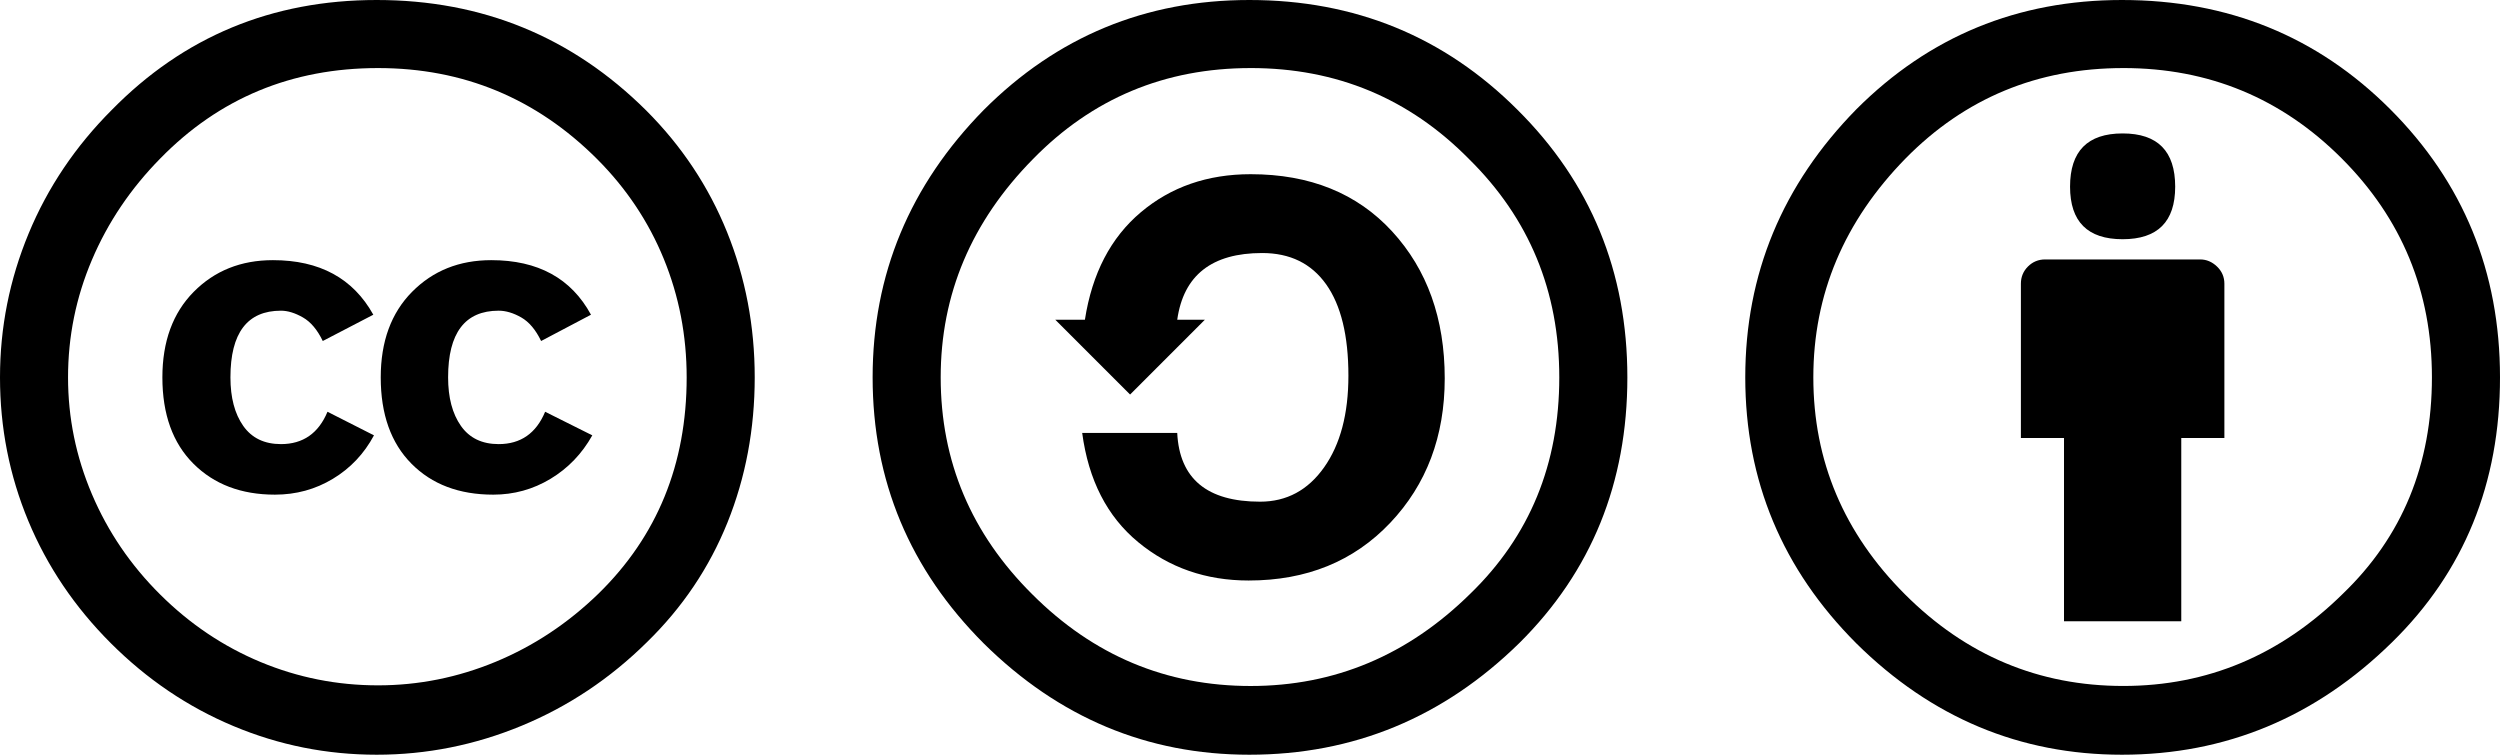
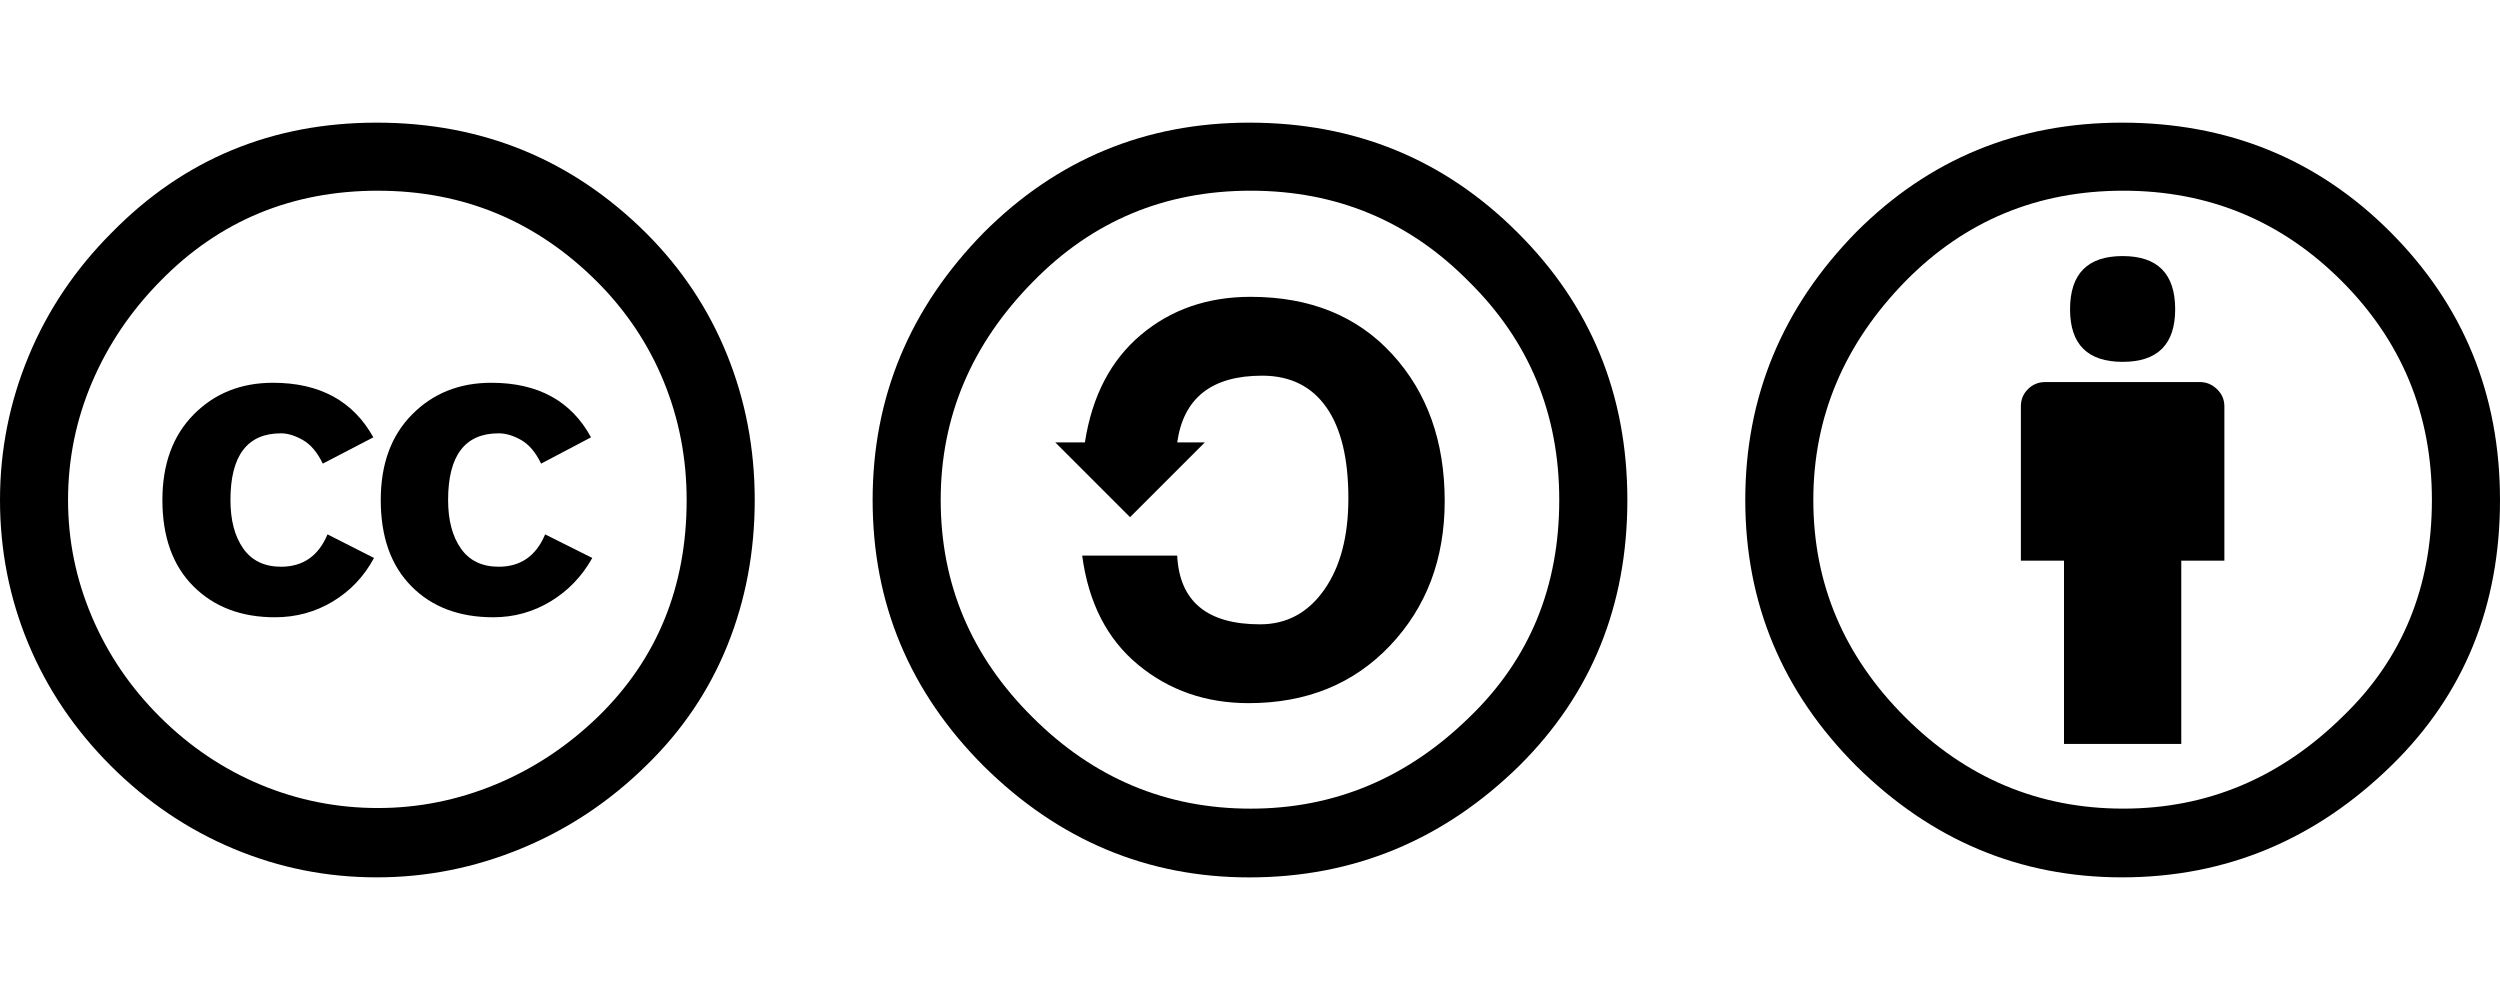
- <svg xmlns="http://www.w3.org/2000/svg" width="211.998" height="64" viewBox="0 0 211.998 64" version="1.1" id="svg8">
+ <svg xmlns="http://www.w3.org/2000/svg" width="100" height="40" viewBox="0 0 100 40" version="1.1" id="svg8">
  <defs id="defs2" />
-   <path d="m 175.539,15.829 c 0,-3.008 1.485,-4.514 4.458,-4.514 2.973,0 4.457,1.504 4.457,4.514 0,2.971 -1.486,4.457 -4.457,4.457 -2.971,0 -4.458,-1.486 -4.458,-4.457 z" id="path839" />
-   <path d="m 188.626,24.057 v 13.085 h -3.656 v 15.542 h -9.944 v -15.541 h -3.656 v -13.086 c 0,-0.572 0.2,-1.057 0.599,-1.457 0.401,-0.399 0.887,-0.6 1.457,-0.6 h 13.144 c 0.533,0 1.01,0.2 1.428,0.6 0.417,0.4 0.628,0.886 0.628,1.457 z" id="path837" />
-   <path id="path4-3" d="m 179.941,-1.9073486e-6 c -8.839,0 -16.342,3.085 -22.514,9.258 -6.285,6.4 -9.43,13.981 -9.43,22.742 0,8.762 3.145,16.284 9.43,22.57 6.361,6.286 13.865,9.43 22.514,9.43 8.799,0 16.436,-3.182 22.912,-9.545 6.096,-5.98 9.145,-13.464 9.145,-22.455 0,-8.952 -3.106,-16.532 -9.314,-22.742 -6.172,-6.172 -13.754,-9.258 -22.742,-9.258 z M 180.055,5.771 c 7.238,0 13.41,2.552 18.514,7.656 5.103,5.106 7.656,11.294 7.656,18.57 0,7.391 -2.514,13.506 -7.543,18.344 -5.295,5.221 -11.506,7.828 -18.629,7.828 -7.162,0 -13.333,-2.589 -18.514,-7.771 -5.18,-5.178 -7.77,-11.31 -7.77,-18.396 0,-7.047 2.608,-13.238 7.828,-18.572 5.029,-5.104 11.181,-7.658 18.457,-7.658 z" />
-   <path d="m 91.999,27.114 c 0.609,-3.924 2.189,-6.962 4.742,-9.114 2.552,-2.152 5.656,-3.228 9.314,-3.228 5.027,0 9.029,1.62 12,4.856 2.971,3.238 4.457,7.391 4.457,12.457 0,4.915 -1.543,9 -4.627,12.256 -3.088,3.256 -7.086,4.886 -12.002,4.886 -3.619,0 -6.743,-1.085 -9.371,-3.257 -2.629,-2.172 -4.209,-5.257 -4.743,-9.257 h 8.059 c 0.19,3.886 2.533,5.829 7.029,5.829 2.246,0 4.057,-0.972 5.428,-2.914 1.373,-1.942 2.059,-4.534 2.059,-7.771 0,-3.391 -0.629,-5.971 -1.885,-7.743 -1.258,-1.771 -3.066,-2.657 -5.43,-2.657 -4.268,0 -6.667,1.885 -7.2,5.656 h 2.343 l -6.342,6.343 -6.343,-6.343 z" id="path837-7" />
-   <path id="path4-5" d="m 105.942,-1.8610229e-6 c -8.8,0 -16.305,3.105 -22.514,9.316 -6.285,6.4 -9.43,13.963 -9.43,22.686 0,8.763 3.145,16.283 9.43,22.568 6.361,6.286 13.865,9.43 22.514,9.43 8.836,0 16.475,-3.162 22.912,-9.486 6.096,-6.057 9.145,-13.56 9.145,-22.514 0,-8.952 -3.106,-16.514 -9.314,-22.686 -6.211,-6.21 -13.791,-9.314 -22.742,-9.314 z M 106.056,5.771 c 7.275,0 13.447,2.57 18.514,7.715 5.103,5.028 7.656,11.201 7.656,18.514 0,7.353 -2.514,13.468 -7.543,18.344 -5.295,5.219 -11.506,7.828 -18.629,7.828 -7.162,0 -13.333,-2.589 -18.514,-7.771 -5.18,-5.143 -7.77,-11.275 -7.77,-18.4 0,-7.046 2.608,-13.218 7.828,-18.514 5.029,-5.143 11.181,-7.715 18.457,-7.715 z" />
-   <path id="path4" d="M 31.942,5.9265138e-7 C 23.066,5.9265138e-7 15.58,3.107 9.485,9.315 6.4,12.401 4.047,15.896 2.428,19.801 0.809,23.707 0,27.772 0,32.001 c 0,4.267 0.8,8.324 2.4,12.172 1.6,3.848 3.933,7.305 7,10.371 3.067,3.066 6.535,5.41 10.401,7.028 3.867,1.621 7.915,2.428 12.143,2.428 4.228,0 8.324,-0.817 12.286,-2.455 3.963,-1.638 7.506,-4.003 10.629,-7.088 3.008,-2.933 5.285,-6.315 6.828,-10.143 1.541,-3.827 2.313,-7.932 2.313,-12.313 0,-4.343 -0.783,-8.448 -2.344,-12.315 C 60.094,15.82 57.809,12.38 54.801,9.371 48.515,3.124 40.894,5.9265136e-7 31.942,5.9265138e-7 Z M 32.058,5.772 c 7.238,0 13.429,2.572 18.575,7.715 2.474,2.478 4.359,5.297 5.653,8.459 1.295,3.162 1.943,6.514 1.943,10.057 0,7.354 -2.494,13.468 -7.485,18.344 -2.592,2.514 -5.494,4.437 -8.713,5.772 -3.223,1.334 -6.545,1.998 -9.973,1.998 -3.467,0 -6.783,-0.657 -9.944,-1.971 -3.164,-1.316 -6,-3.219 -8.514,-5.715 -2.515,-2.495 -4.448,-5.333 -5.801,-8.516 -1.354,-3.179 -2.029,-6.483 -2.029,-9.912 0,-3.467 0.675,-6.792 2.029,-9.973 1.352,-3.181 3.286,-6.047 5.801,-8.6 4.991,-5.104 11.143,-7.658 18.458,-7.658 z" />
-   <path d="m 50.115,26.688 -4.229,2.229 c -0.457,-0.951 -1.02,-1.619 -1.686,-2 -0.668,-0.38 -1.307,-0.571 -1.914,-0.571 -2.857,0 -4.287,1.885 -4.287,5.657 0,1.714 0.363,3.084 1.086,4.113 0.723,1.029 1.789,1.544 3.201,1.544 1.865,0 3.18,-0.915 3.941,-2.743 l 4,2 c -0.875,1.563 -2.057,2.791 -3.541,3.686 -1.486,0.896 -3.105,1.343 -4.857,1.343 -2.896,0 -5.209,-0.875 -6.941,-2.629 -1.736,-1.752 -2.602,-4.19 -2.602,-7.313 0,-3.048 0.885,-5.466 2.658,-7.257 1.77,-1.79 4.008,-2.686 6.713,-2.686 3.962,-0.002 6.783,1.541 8.458,4.627 z" id="path846" />
-   <path d="m 31.657,26.688 -4.287,2.229 c -0.458,-0.951 -1.019,-1.619 -1.685,-2 -0.667,-0.38 -1.286,-0.571 -1.858,-0.571 -2.856,0 -4.286,1.885 -4.286,5.657 0,1.714 0.362,3.084 1.085,4.113 0.724,1.029 1.791,1.544 3.201,1.544 1.867,0 3.181,-0.915 3.944,-2.743 l 3.942,2 c -0.838,1.563 -2,2.791 -3.486,3.686 -1.484,0.896 -3.123,1.343 -4.914,1.343 -2.857,0 -5.163,-0.875 -6.915,-2.629 -1.752,-1.752 -2.628,-4.19 -2.628,-7.313 0,-3.048 0.886,-5.466 2.657,-7.257 1.771,-1.79 4.009,-2.686 6.715,-2.686 3.963,-0.002 6.8,1.541 8.515,4.627 z" id="path844" />
+   <path d="m 82.802,12.372 c 0,-1.419 0.7,-2.129 2.103,-2.129 1.402,0 2.102,0.709 2.102,2.129 0,1.401 -0.701,2.102 -2.102,2.102 -1.401,0 -2.103,-0.701 -2.103,-2.102 z" id="path839" style="stroke-width:0.472" />
+   <path d="m 88.975,16.254 v 6.172 H 87.251 v 7.331 h -4.691 v -7.331 h -1.725 v -6.173 c 0,-0.27 0.094,-0.499 0.283,-0.687 0.189,-0.188 0.418,-0.283 0.687,-0.283 h 6.2 c 0.251,0 0.476,0.094 0.674,0.283 0.197,0.189 0.296,0.418 0.296,0.687 z" id="path837" style="stroke-width:0.472" />
+   <path id="path4-3" d="m 84.879,4.906 c -4.169,0 -7.708,1.455 -10.62,4.367 C 71.294,12.291 69.811,15.867 69.811,20 c 0,4.133 1.483,7.681 4.448,10.646 3,2.965 6.54,4.448 10.62,4.448 4.151,0 7.753,-1.501 10.808,-4.502 C 98.562,27.771 100,24.241 100,20 100,15.777 98.535,12.202 95.606,9.272 92.695,6.361 89.118,4.906 84.879,4.906 Z m 0.053,2.722 c 3.414,0 6.325,1.204 8.733,3.611 2.407,2.409 3.611,5.328 3.611,8.76 0,3.486 -1.186,6.371 -3.558,8.653 -2.498,2.463 -5.427,3.693 -8.787,3.693 -3.378,0 -6.289,-1.221 -8.733,-3.666 -2.443,-2.442 -3.665,-5.335 -3.665,-8.678 0,-3.324 1.23,-6.245 3.693,-8.761 2.372,-2.408 5.274,-3.612 8.706,-3.612 z" style="stroke-width:0.472" />
+   <path d="m 43.396,17.695 c 0.287,-1.851 1.033,-3.284 2.237,-4.299 1.204,-1.015 2.668,-1.523 4.393,-1.523 2.371,0 4.259,0.764 5.66,2.291 1.401,1.527 2.102,3.486 2.102,5.876 0,2.318 -0.728,4.245 -2.183,5.781 -1.457,1.536 -3.342,2.305 -5.661,2.305 -1.707,0 -3.181,-0.512 -4.42,-1.536 -1.24,-1.025 -1.985,-2.48 -2.237,-4.367 h 3.801 c 0.09,1.833 1.195,2.75 3.316,2.75 1.059,0 1.914,-0.458 2.56,-1.375 0.648,-0.916 0.971,-2.139 0.971,-3.666 0,-1.6 -0.297,-2.817 -0.889,-3.652 -0.593,-0.835 -1.446,-1.253 -2.561,-1.253 -2.013,0 -3.145,0.889 -3.396,2.668 h 1.105 l -2.992,2.992 -2.992,-2.992 z" id="path837-7" style="stroke-width:0.472" />
+   <path id="path4-5" d="m 49.973,4.906 c -4.151,0 -7.691,1.465 -10.62,4.395 -2.965,3.019 -4.448,6.586 -4.448,10.701 0,4.134 1.483,7.681 4.448,10.646 3,2.965 6.54,4.448 10.62,4.448 4.168,0 7.771,-1.492 10.808,-4.475 C 63.656,27.763 65.094,24.224 65.094,20 c 0,-4.223 -1.465,-7.789 -4.394,-10.701 C 57.771,6.37 54.195,4.906 49.973,4.906 Z m 0.053,2.722 c 3.432,0 6.343,1.212 8.733,3.639 2.407,2.372 3.611,5.283 3.611,8.733 0,3.468 -1.186,6.353 -3.558,8.653 -2.498,2.462 -5.427,3.693 -8.787,3.693 -3.378,0 -6.289,-1.221 -8.733,-3.666 C 38.849,26.254 37.628,23.361 37.628,20 c 0,-3.324 1.23,-6.235 3.693,-8.733 2.372,-2.426 5.274,-3.639 8.706,-3.639 z" style="stroke-width:0.472" />
+   <path id="path4" d="m 15.067,4.906 c -4.187,0 -7.718,1.465 -10.593,4.394 C 3.019,10.755 1.909,12.404 1.145,14.246 0.381,16.088 0,18.006 0,20 c 0,2.013 0.378,3.927 1.132,5.742 0.755,1.815 1.855,3.446 3.302,4.892 1.447,1.446 3.082,2.552 4.906,3.315 1.824,0.765 3.733,1.145 5.728,1.145 1.994,0 3.927,-0.385 5.795,-1.158 1.869,-0.773 3.541,-1.888 5.014,-3.343 1.419,-1.384 2.493,-2.979 3.221,-4.784 0.727,-1.805 1.091,-3.741 1.091,-5.808 0,-2.049 -0.369,-3.985 -1.106,-5.809 -0.737,-1.824 -1.815,-3.446 -3.234,-4.865 C 22.885,6.379 19.29,4.906 15.067,4.906 Z m 0.054,2.723 c 3.414,0 6.334,1.213 8.762,3.639 1.167,1.169 2.056,2.499 2.666,3.99 0.611,1.492 0.917,3.073 0.917,4.744 0,3.469 -1.177,6.353 -3.531,8.653 -1.223,1.186 -2.592,2.093 -4.11,2.723 -1.52,0.629 -3.087,0.943 -4.704,0.943 -1.635,0 -3.199,-0.31 -4.69,-0.93 C 8.939,30.769 7.601,29.871 6.415,28.694 5.229,27.517 4.317,26.179 3.679,24.677 3.04,23.178 2.722,21.619 2.722,20.001 c 0,-1.635 0.319,-3.204 0.957,-4.704 C 4.317,13.797 5.229,12.445 6.415,11.241 8.77,8.833 11.672,7.628 15.122,7.628 Z" style="stroke-width:0.472" />
+   <path d="m 23.639,17.494 -1.995,1.051 C 21.429,18.097 21.163,17.782 20.849,17.602 c -0.315,-0.179 -0.617,-0.269 -0.903,-0.269 -1.348,0 -2.022,0.889 -2.022,2.668 0,0.809 0.171,1.455 0.512,1.94 0.341,0.485 0.844,0.728 1.51,0.728 0.88,0 1.5,-0.432 1.859,-1.294 l 1.887,0.943 c -0.413,0.737 -0.97,1.317 -1.67,1.739 -0.701,0.423 -1.465,0.634 -2.291,0.634 -1.366,0 -2.457,-0.413 -3.274,-1.24 -0.819,-0.826 -1.227,-1.976 -1.227,-3.45 0,-1.438 0.417,-2.578 1.254,-3.423 0.835,-0.844 1.891,-1.267 3.167,-1.267 1.869,-9.43e-4 3.2,0.727 3.99,2.183 z" id="path846" style="stroke-width:0.472" />
+   <path d="m 14.933,17.494 -2.022,1.051 c -0.216,-0.449 -0.481,-0.764 -0.795,-0.943 -0.315,-0.179 -0.607,-0.269 -0.876,-0.269 -1.347,0 -2.022,0.889 -2.022,2.668 0,0.809 0.171,1.455 0.512,1.94 0.342,0.485 0.845,0.728 1.51,0.728 0.881,0 1.501,-0.432 1.86,-1.294 l 1.86,0.943 c -0.395,0.737 -0.943,1.317 -1.644,1.739 -0.7,0.423 -1.473,0.634 -2.318,0.634 -1.348,0 -2.435,-0.413 -3.262,-1.24 -0.826,-0.826 -1.24,-1.976 -1.24,-3.45 0,-1.438 0.418,-2.578 1.253,-3.423 0.835,-0.844 1.891,-1.267 3.168,-1.267 1.869,-9.43e-4 3.208,0.727 4.017,2.183 z" id="path844" style="stroke-width:0.472" />
</svg>
